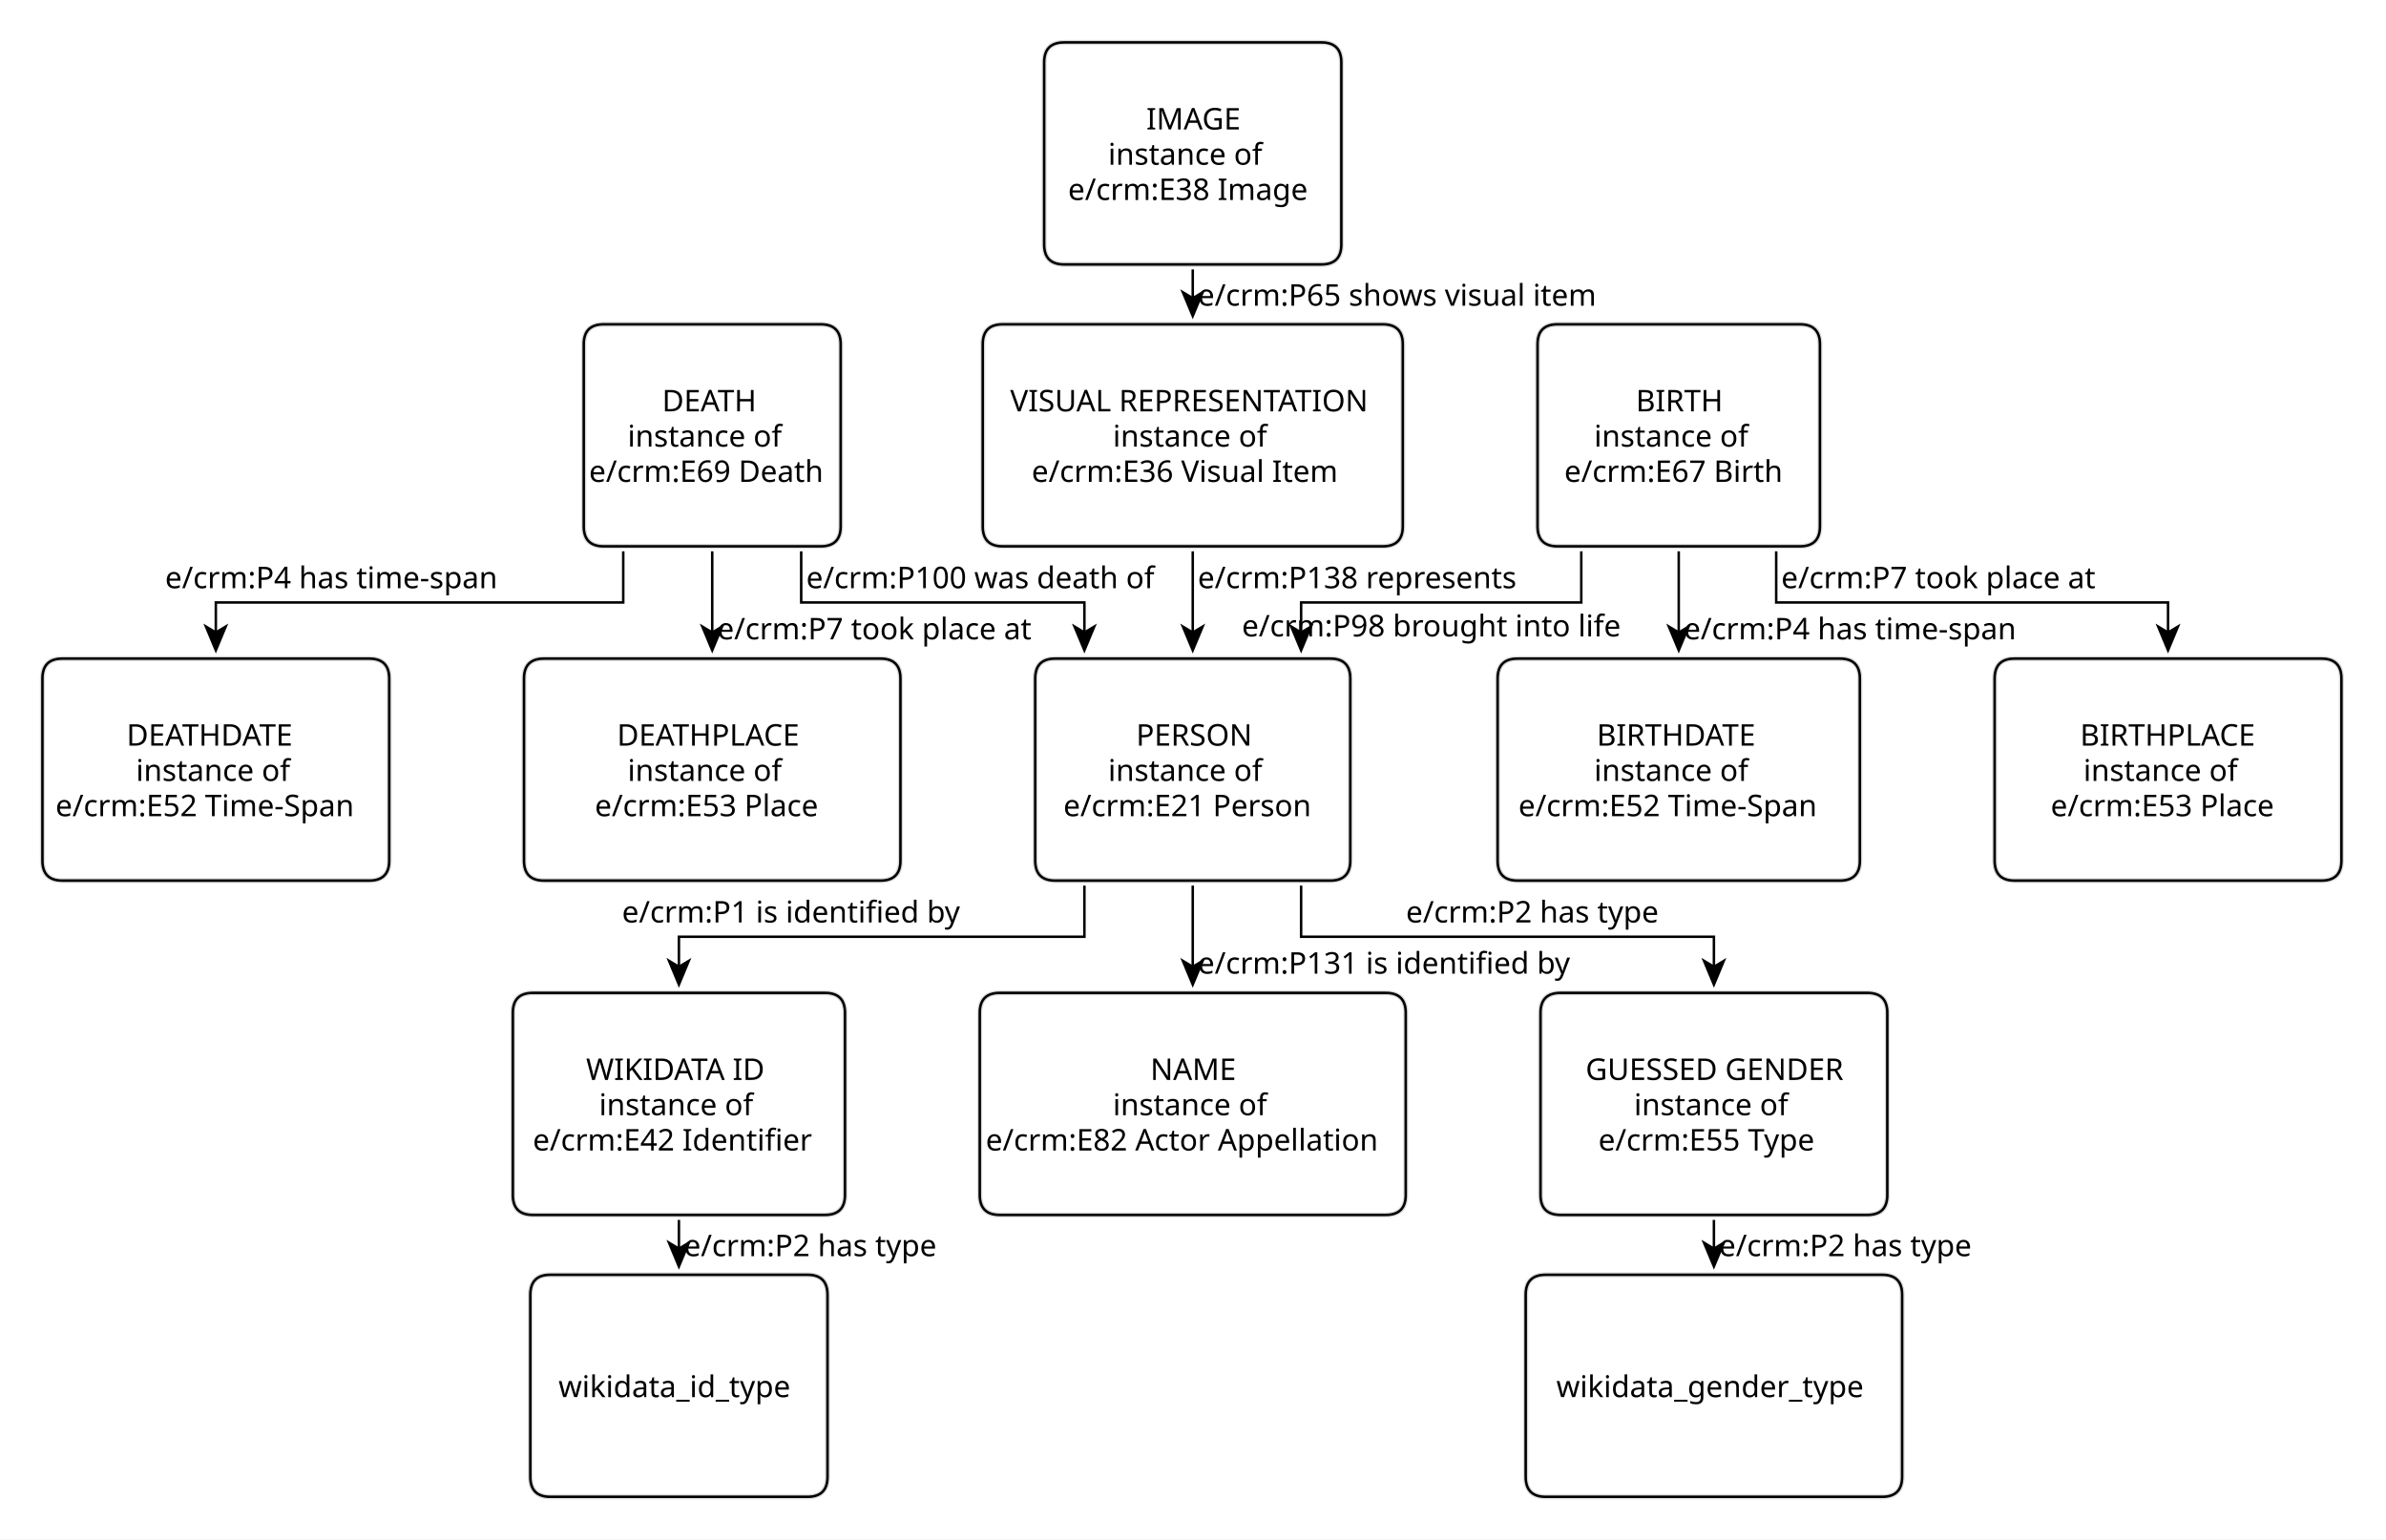
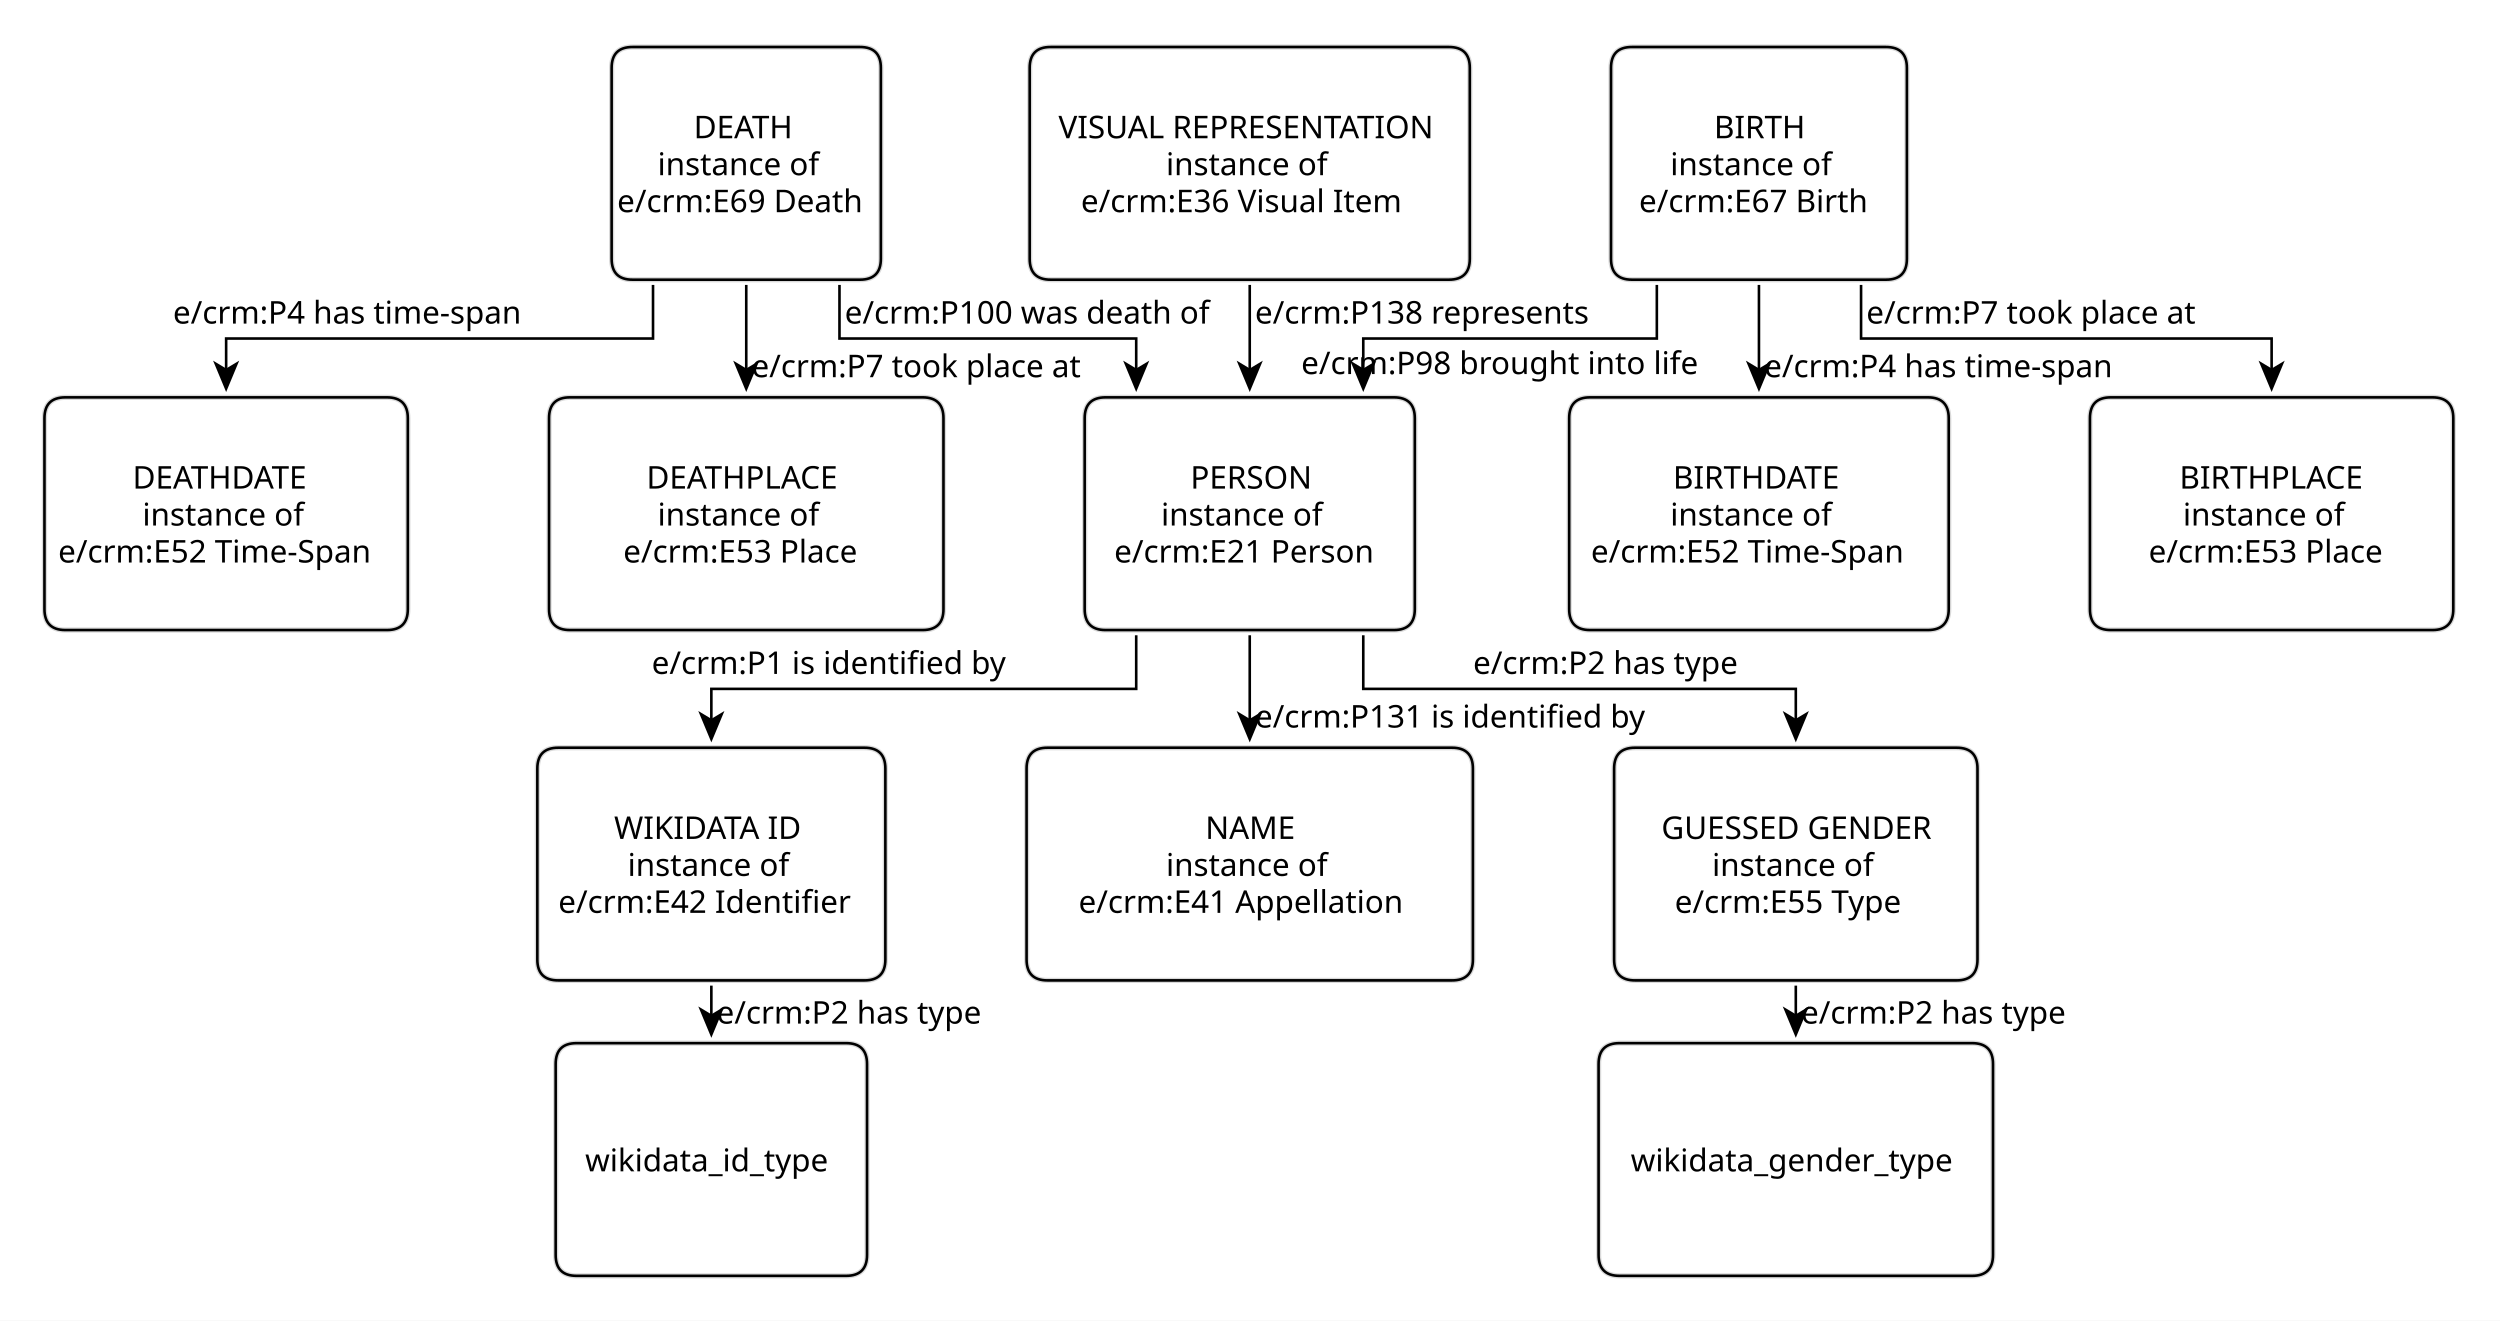
- <svg xmlns="http://www.w3.org/2000/svg" fill-opacity="1" color-rendering="auto" color-interpolation="auto" text-rendering="auto" stroke="black" stroke-linecap="square" width="956" stroke-miterlimit="10" shape-rendering="auto" stroke-opacity="1" fill="black" stroke-dasharray="none" font-weight="normal" stroke-width="1" height="617" font-family="'Dialog'" font-style="normal" stroke-linejoin="miter" font-size="12px" stroke-dashoffset="0" image-rendering="auto">
+ <svg xmlns="http://www.w3.org/2000/svg" fill-opacity="1" color-rendering="auto" color-interpolation="auto" text-rendering="auto" stroke="black" stroke-linecap="square" width="956" stroke-miterlimit="10" shape-rendering="auto" stroke-opacity="1" fill="black" stroke-dasharray="none" font-weight="normal" stroke-width="1" height="505" font-family="'Dialog'" font-style="normal" stroke-linejoin="miter" font-size="12px" stroke-dashoffset="0" image-rendering="auto">
  <defs id="genericDefs" />
  <g>
    <defs id="defs1">
      <linearGradient x1="216.89" gradientUnits="userSpaceOnUse" x2="216.89" y1="111.976" y2="160.464" id="linearGradient1" spreadMethod="pad">
        <stop stop-opacity="1" stop-color="white" offset="0%" />
        <stop stop-opacity="1" stop-color="white" offset="100%" />
      </linearGradient>
      <linearGradient x1="0" gradientUnits="userSpaceOnUse" x2="0" y1="245.952" y2="294.44" id="linearGradient2" spreadMethod="pad">
        <stop stop-opacity="1" stop-color="white" offset="0%" />
        <stop stop-opacity="1" stop-color="white" offset="100%" />
      </linearGradient>
      <linearGradient x1="192.952" gradientUnits="userSpaceOnUse" x2="192.952" y1="245.952" y2="294.44" id="linearGradient3" spreadMethod="pad">
        <stop stop-opacity="1" stop-color="white" offset="0%" />
        <stop stop-opacity="1" stop-color="white" offset="100%" />
      </linearGradient>
      <linearGradient x1="599.05" gradientUnits="userSpaceOnUse" x2="599.05" y1="111.976" y2="160.464" id="linearGradient4" spreadMethod="pad">
        <stop stop-opacity="1" stop-color="white" offset="0%" />
        <stop stop-opacity="1" stop-color="white" offset="100%" />
      </linearGradient>
      <linearGradient x1="583.051" gradientUnits="userSpaceOnUse" x2="583.051" y1="245.952" y2="294.44" id="linearGradient5" spreadMethod="pad">
        <stop stop-opacity="1" stop-color="white" offset="0%" />
        <stop stop-opacity="1" stop-color="white" offset="100%" />
      </linearGradient>
      <linearGradient x1="782.193" gradientUnits="userSpaceOnUse" x2="782.193" y1="245.952" y2="294.44" id="linearGradient6" spreadMethod="pad">
        <stop stop-opacity="1" stop-color="white" offset="0%" />
        <stop stop-opacity="1" stop-color="white" offset="100%" />
      </linearGradient>
      <linearGradient x1="375.563" gradientUnits="userSpaceOnUse" x2="375.563" y1="379.928" y2="428.416" id="linearGradient7" spreadMethod="pad">
        <stop stop-opacity="1" stop-color="white" offset="0%" />
        <stop stop-opacity="1" stop-color="white" offset="100%" />
      </linearGradient>
      <linearGradient x1="397.779" gradientUnits="userSpaceOnUse" x2="397.779" y1="245.952" y2="294.44" id="linearGradient8" spreadMethod="pad">
        <stop stop-opacity="1" stop-color="white" offset="0%" />
        <stop stop-opacity="1" stop-color="white" offset="100%" />
      </linearGradient>
      <linearGradient x1="188.477" gradientUnits="userSpaceOnUse" x2="188.477" y1="379.928" y2="428.416" id="linearGradient9" spreadMethod="pad">
        <stop stop-opacity="1" stop-color="white" offset="0%" />
        <stop stop-opacity="1" stop-color="white" offset="100%" />
      </linearGradient>
      <linearGradient x1="195.484" gradientUnits="userSpaceOnUse" x2="195.484" y1="492.904" y2="541.392" id="linearGradient10" spreadMethod="pad">
        <stop stop-opacity="1" stop-color="white" offset="0%" />
        <stop stop-opacity="1" stop-color="white" offset="100%" />
      </linearGradient>
      <linearGradient x1="600.238" gradientUnits="userSpaceOnUse" x2="600.238" y1="379.928" y2="428.416" id="linearGradient11" spreadMethod="pad">
        <stop stop-opacity="1" stop-color="white" offset="0%" />
        <stop stop-opacity="1" stop-color="white" offset="100%" />
      </linearGradient>
      <linearGradient x1="594.3" gradientUnits="userSpaceOnUse" x2="594.3" y1="492.904" y2="541.392" id="linearGradient12" spreadMethod="pad">
        <stop stop-opacity="1" stop-color="white" offset="0%" />
        <stop stop-opacity="1" stop-color="white" offset="100%" />
      </linearGradient>
      <linearGradient x1="376.751" gradientUnits="userSpaceOnUse" x2="376.751" y1="111.976" y2="160.464" id="linearGradient13" spreadMethod="pad">
        <stop stop-opacity="1" stop-color="white" offset="0%" />
        <stop stop-opacity="1" stop-color="white" offset="100%" />
      </linearGradient>
-       <linearGradient x1="401.364" gradientUnits="userSpaceOnUse" x2="401.364" y1="-1" y2="47.488" id="linearGradient14" spreadMethod="pad">
-         <stop stop-opacity="1" stop-color="white" offset="0%" />
-         <stop stop-opacity="1" stop-color="white" offset="100%" />
-       </linearGradient>
      <clipPath clipPathUnits="userSpaceOnUse" id="clipPath1">
-         <path d="M0 0 L956 0 L956 617 L0 617 L0 0 Z" />
+         <path d="M0 0 L956 0 L956 505 L0 505 L0 0 Z" />
      </clipPath>
      <clipPath clipPathUnits="userSpaceOnUse" id="clipPath2">
-         <path d="M-15 -15 L941 -15 L941 602 L-15 602 L-15 -15 Z" />
+         <path d="M-15 97 L941 97 L941 602 L-15 602 L-15 97 Z" />
      </clipPath>
    </defs>
-     <g fill="white" text-rendering="geometricPrecision" shape-rendering="geometricPrecision" transform="translate(15,15)" stroke="white">
-       <rect x="-15" width="956" height="617" y="-15" clip-path="url(#clipPath2)" stroke="none" />
-     </g>
-     <g fill="white" text-rendering="geometricPrecision" shape-rendering="geometricPrecision" transform="matrix(1,0,0,1,15,15)" stroke="white">
+     <g fill="white" text-rendering="geometricPrecision" shape-rendering="geometricPrecision" transform="translate(15,-97)" stroke="white">
+       <rect x="-15" width="956" height="505" y="97" clip-path="url(#clipPath2)" stroke="none" />
+     </g>
+     <g fill="white" text-rendering="geometricPrecision" shape-rendering="geometricPrecision" transform="matrix(1,0,0,1,15,-97)" stroke="white">
      <path d="M216.89 158.464 L323.842 158.464 L323.842 195.952 Q323.842 205.952 313.842 205.952 L226.89 205.952 Q216.89 205.952 216.89 195.952 Z" stroke="none" clip-path="url(#clipPath2)" />
      <path fill="url(#linearGradient1)" d="M216.89 122.976 Q216.89 112.976 226.89 112.976 L313.842 112.976 Q323.842 112.976 323.842 122.976 L323.842 159.464 L216.89 159.464 Z" clip-path="url(#clipPath2)" stroke="none" />
      <path fill="none" d="M218.89 122.976 Q218.89 114.976 226.89 114.976 L313.842 114.976 Q321.842 114.976 321.842 122.976 L321.842 195.952 Q321.842 203.952 313.842 203.952 L226.89 203.952 Q218.89 203.952 218.89 195.952 Z" stroke-width="2" clip-path="url(#clipPath2)" stroke="rgb(217,217,217)" />
      <path fill="none" d="M218.89 122.976 Q218.89 114.976 226.89 114.976 L313.842 114.976 Q321.842 114.976 321.842 122.976 L321.842 195.952 Q321.842 203.952 313.842 203.952 L226.89 203.952 Q218.89 203.952 218.89 195.952 Z" clip-path="url(#clipPath2)" stroke="black" />
    </g>
-     <g text-rendering="geometricPrecision" stroke-miterlimit="1.45" shape-rendering="geometricPrecision" font-family="sans-serif" transform="matrix(1,0,0,1,15,15)" stroke-linecap="butt">
+     <g text-rendering="geometricPrecision" stroke-miterlimit="1.45" shape-rendering="geometricPrecision" font-family="sans-serif" transform="matrix(1,0,0,1,15,-97)" stroke-linecap="butt">
      <text x="250.277" xml:space="preserve" y="149.866" clip-path="url(#clipPath2)" stroke="none">DEATH</text>
      <text x="236.463" xml:space="preserve" y="163.999" clip-path="url(#clipPath2)" stroke="none">instance of </text>
      <text x="220.992" xml:space="preserve" y="178.132" clip-path="url(#clipPath2)" stroke="none">e/crm:E69 Death</text>
    </g>
-     <g fill="white" text-rendering="geometricPrecision" shape-rendering="geometricPrecision" transform="matrix(1,0,0,1,15,15)" stroke="white">
+     <g fill="white" text-rendering="geometricPrecision" shape-rendering="geometricPrecision" transform="matrix(1,0,0,1,15,-97)" stroke="white">
      <path d="M0 292.44 L142.952 292.44 L142.952 329.928 Q142.952 339.928 132.952 339.928 L10 339.928 Q0 339.928 0 329.928 Z" stroke="none" clip-path="url(#clipPath2)" />
      <path fill="url(#linearGradient2)" d="M0 256.952 Q0 246.952 10 246.952 L132.952 246.952 Q142.952 246.952 142.952 256.952 L142.952 293.44 L0 293.44 Z" clip-path="url(#clipPath2)" stroke="none" />
      <path fill="none" d="M2 256.952 Q2 248.952 10 248.952 L132.952 248.952 Q140.952 248.952 140.952 256.952 L140.952 329.928 Q140.952 337.928 132.952 337.928 L10 337.928 Q2 337.928 2 329.928 Z" stroke-width="2" clip-path="url(#clipPath2)" stroke="rgb(217,217,217)" />
      <path fill="none" d="M2 256.952 Q2 248.952 10 248.952 L132.952 248.952 Q140.952 248.952 140.952 256.952 L140.952 329.928 Q140.952 337.928 132.952 337.928 L10 337.928 Q2 337.928 2 329.928 Z" clip-path="url(#clipPath2)" stroke="black" />
    </g>
-     <g text-rendering="geometricPrecision" stroke-miterlimit="1.45" shape-rendering="geometricPrecision" font-family="sans-serif" transform="matrix(1,0,0,1,15,15)" stroke-linecap="butt">
+     <g text-rendering="geometricPrecision" stroke-miterlimit="1.45" shape-rendering="geometricPrecision" font-family="sans-serif" transform="matrix(1,0,0,1,15,-97)" stroke-linecap="butt">
      <text x="35.707" xml:space="preserve" y="283.842" clip-path="url(#clipPath2)" stroke="none">DEATHDATE</text>
      <text x="39.472" xml:space="preserve" y="297.975" clip-path="url(#clipPath2)" stroke="none">instance of</text>
      <text x="7.231" xml:space="preserve" y="312.108" clip-path="url(#clipPath2)" stroke="none">e/crm:E52 Time-Span</text>
    </g>
-     <g fill="white" text-rendering="geometricPrecision" shape-rendering="geometricPrecision" transform="matrix(1,0,0,1,15,15)" stroke="white">
+     <g fill="white" text-rendering="geometricPrecision" shape-rendering="geometricPrecision" transform="matrix(1,0,0,1,15,-97)" stroke="white">
      <path d="M192.952 292.44 L347.779 292.44 L347.779 329.928 Q347.779 339.928 337.779 339.928 L202.952 339.928 Q192.952 339.928 192.952 329.928 Z" stroke="none" clip-path="url(#clipPath2)" />
      <path fill="url(#linearGradient3)" d="M192.952 256.952 Q192.952 246.952 202.952 246.952 L337.779 246.952 Q347.779 246.952 347.779 256.952 L347.779 293.44 L192.952 293.44 Z" clip-path="url(#clipPath2)" stroke="none" />
      <path fill="none" d="M194.952 256.952 Q194.952 248.952 202.952 248.952 L337.779 248.952 Q345.779 248.952 345.779 256.952 L345.779 329.928 Q345.779 337.928 337.779 337.928 L202.952 337.928 Q194.952 337.928 194.952 329.928 Z" stroke-width="2" clip-path="url(#clipPath2)" stroke="rgb(217,217,217)" />
      <path fill="none" d="M194.952 256.952 Q194.952 248.952 202.952 248.952 L337.779 248.952 Q345.779 248.952 345.779 256.952 L345.779 329.928 Q345.779 337.928 337.779 337.928 L202.952 337.928 Q194.952 337.928 194.952 329.928 Z" clip-path="url(#clipPath2)" stroke="black" />
    </g>
-     <g text-rendering="geometricPrecision" stroke-miterlimit="1.45" shape-rendering="geometricPrecision" font-family="sans-serif" transform="matrix(1,0,0,1,15,15)" stroke-linecap="butt">
+     <g text-rendering="geometricPrecision" stroke-miterlimit="1.45" shape-rendering="geometricPrecision" font-family="sans-serif" transform="matrix(1,0,0,1,15,-97)" stroke-linecap="butt">
      <text x="232.218" xml:space="preserve" y="283.842" clip-path="url(#clipPath2)" stroke="none">DEATHPLACE</text>
      <text x="236.463" xml:space="preserve" y="297.975" clip-path="url(#clipPath2)" stroke="none">instance of </text>
      <text x="223.329" xml:space="preserve" y="312.108" clip-path="url(#clipPath2)" stroke="none">e/crm:E53 Place</text>
    </g>
-     <g fill="white" text-rendering="geometricPrecision" shape-rendering="geometricPrecision" transform="matrix(1,0,0,1,15,15)" stroke="white">
+     <g fill="white" text-rendering="geometricPrecision" shape-rendering="geometricPrecision" transform="matrix(1,0,0,1,15,-97)" stroke="white">
      <path d="M599.05 158.464 L716.193 158.464 L716.193 195.952 Q716.193 205.952 706.193 205.952 L609.05 205.952 Q599.05 205.952 599.05 195.952 Z" stroke="none" clip-path="url(#clipPath2)" />
      <path fill="url(#linearGradient4)" d="M599.05 122.976 Q599.05 112.976 609.05 112.976 L706.193 112.976 Q716.193 112.976 716.193 122.976 L716.193 159.464 L599.05 159.464 Z" clip-path="url(#clipPath2)" stroke="none" />
      <path fill="none" d="M601.05 122.976 Q601.05 114.976 609.05 114.976 L706.193 114.976 Q714.193 114.976 714.193 122.976 L714.193 195.952 Q714.193 203.952 706.193 203.952 L609.05 203.952 Q601.05 203.952 601.05 195.952 Z" stroke-width="2" clip-path="url(#clipPath2)" stroke="rgb(217,217,217)" />
      <path fill="none" d="M601.05 122.976 Q601.05 114.976 609.05 114.976 L706.193 114.976 Q714.193 114.976 714.193 122.976 L714.193 195.952 Q714.193 203.952 706.193 203.952 L609.05 203.952 Q601.05 203.952 601.05 195.952 Z" clip-path="url(#clipPath2)" stroke="black" />
    </g>
-     <g text-rendering="geometricPrecision" stroke-miterlimit="1.45" shape-rendering="geometricPrecision" font-family="sans-serif" transform="matrix(1,0,0,1,15,15)" stroke-linecap="butt">
+     <g text-rendering="geometricPrecision" stroke-miterlimit="1.45" shape-rendering="geometricPrecision" font-family="sans-serif" transform="matrix(1,0,0,1,15,-97)" stroke-linecap="butt">
      <text x="640.445" xml:space="preserve" y="149.866" clip-path="url(#clipPath2)" stroke="none">BIRTH</text>
      <text x="623.719" xml:space="preserve" y="163.999" clip-path="url(#clipPath2)" stroke="none">instance of </text>
      <text x="611.757" xml:space="preserve" y="178.132" clip-path="url(#clipPath2)" stroke="none">e/crm:E67 Birth</text>
    </g>
-     <g fill="white" text-rendering="geometricPrecision" shape-rendering="geometricPrecision" transform="matrix(1,0,0,1,15,15)" stroke="white">
+     <g fill="white" text-rendering="geometricPrecision" shape-rendering="geometricPrecision" transform="matrix(1,0,0,1,15,-97)" stroke="white">
      <path d="M583.051 292.44 L732.192 292.44 L732.192 329.928 Q732.192 339.928 722.192 339.928 L593.051 339.928 Q583.051 339.928 583.051 329.928 Z" stroke="none" clip-path="url(#clipPath2)" />
      <path fill="url(#linearGradient5)" d="M583.051 256.952 Q583.051 246.952 593.051 246.952 L722.192 246.952 Q732.192 246.952 732.192 256.952 L732.192 293.44 L583.051 293.44 Z" clip-path="url(#clipPath2)" stroke="none" />
      <path fill="none" d="M585.051 256.952 Q585.051 248.952 593.051 248.952 L722.192 248.952 Q730.192 248.952 730.192 256.952 L730.192 329.928 Q730.192 337.928 722.192 337.928 L593.051 337.928 Q585.051 337.928 585.051 329.928 Z" stroke-width="2" clip-path="url(#clipPath2)" stroke="rgb(217,217,217)" />
      <path fill="none" d="M585.051 256.952 Q585.051 248.952 593.051 248.952 L722.192 248.952 Q730.192 248.952 730.192 256.952 L730.192 329.928 Q730.192 337.928 722.192 337.928 L593.051 337.928 Q585.051 337.928 585.051 329.928 Z" clip-path="url(#clipPath2)" stroke="black" />
    </g>
-     <g text-rendering="geometricPrecision" stroke-miterlimit="1.45" shape-rendering="geometricPrecision" font-family="sans-serif" transform="matrix(1,0,0,1,15,15)" stroke-linecap="butt">
+     <g text-rendering="geometricPrecision" stroke-miterlimit="1.45" shape-rendering="geometricPrecision" font-family="sans-serif" transform="matrix(1,0,0,1,15,-97)" stroke-linecap="butt">
      <text x="624.765" xml:space="preserve" y="283.842" clip-path="url(#clipPath2)" stroke="none">BIRTHDATE</text>
      <text x="623.719" xml:space="preserve" y="297.975" clip-path="url(#clipPath2)" stroke="none">instance of </text>
      <text x="593.376" xml:space="preserve" y="312.108" clip-path="url(#clipPath2)" stroke="none">e/crm:E52 Time-Span</text>
    </g>
-     <g fill="white" text-rendering="geometricPrecision" shape-rendering="geometricPrecision" transform="matrix(1,0,0,1,15,15)" stroke="white">
+     <g fill="white" text-rendering="geometricPrecision" shape-rendering="geometricPrecision" transform="matrix(1,0,0,1,15,-97)" stroke="white">
      <path d="M782.193 292.44 L925.145 292.44 L925.145 329.928 Q925.145 339.928 915.145 339.928 L792.193 339.928 Q782.193 339.928 782.193 329.928 Z" stroke="none" clip-path="url(#clipPath2)" />
      <path fill="url(#linearGradient6)" d="M782.193 256.952 Q782.193 246.952 792.193 246.952 L915.145 246.952 Q925.145 246.952 925.145 256.952 L925.145 293.44 L782.193 293.44 Z" clip-path="url(#clipPath2)" stroke="none" />
      <path fill="none" d="M784.193 256.952 Q784.193 248.952 792.193 248.952 L915.145 248.952 Q923.145 248.952 923.145 256.952 L923.145 329.928 Q923.145 337.928 915.145 337.928 L792.193 337.928 Q784.193 337.928 784.193 329.928 Z" stroke-width="2" clip-path="url(#clipPath2)" stroke="rgb(217,217,217)" />
      <path fill="none" d="M784.193 256.952 Q784.193 248.952 792.193 248.952 L915.145 248.952 Q923.145 248.952 923.145 256.952 L923.145 329.928 Q923.145 337.928 915.145 337.928 L792.193 337.928 Q784.193 337.928 784.193 329.928 Z" clip-path="url(#clipPath2)" stroke="black" />
    </g>
-     <g text-rendering="geometricPrecision" stroke-miterlimit="1.45" shape-rendering="geometricPrecision" font-family="sans-serif" transform="matrix(1,0,0,1,15,15)" stroke-linecap="butt">
+     <g text-rendering="geometricPrecision" stroke-miterlimit="1.45" shape-rendering="geometricPrecision" font-family="sans-serif" transform="matrix(1,0,0,1,15,-97)" stroke-linecap="butt">
      <text x="818.433" xml:space="preserve" y="283.842" clip-path="url(#clipPath2)" stroke="none">BIRTHPLACE</text>
      <text x="819.766" xml:space="preserve" y="297.975" clip-path="url(#clipPath2)" stroke="none">instance of </text>
      <text x="806.633" xml:space="preserve" y="312.108" clip-path="url(#clipPath2)" stroke="none">e/crm:E53 Place</text>
    </g>
-     <g fill="white" text-rendering="geometricPrecision" shape-rendering="geometricPrecision" transform="matrix(1,0,0,1,15,15)" stroke="white">
+     <g fill="white" text-rendering="geometricPrecision" shape-rendering="geometricPrecision" transform="matrix(1,0,0,1,15,-97)" stroke="white">
      <path d="M375.563 426.416 L550.237 426.416 L550.237 463.904 Q550.237 473.904 540.237 473.904 L385.563 473.904 Q375.563 473.904 375.563 463.904 Z" stroke="none" clip-path="url(#clipPath2)" />
      <path fill="url(#linearGradient7)" d="M375.563 390.928 Q375.563 380.928 385.563 380.928 L540.237 380.928 Q550.237 380.928 550.237 390.928 L550.237 427.416 L375.563 427.416 Z" clip-path="url(#clipPath2)" stroke="none" />
      <path fill="none" d="M377.563 390.928 Q377.563 382.928 385.563 382.928 L540.237 382.928 Q548.237 382.928 548.237 390.928 L548.237 463.904 Q548.237 471.904 540.237 471.904 L385.563 471.904 Q377.563 471.904 377.563 463.904 Z" stroke-width="2" clip-path="url(#clipPath2)" stroke="rgb(217,217,217)" />
      <path fill="none" d="M377.563 390.928 Q377.563 382.928 385.563 382.928 L540.237 382.928 Q548.237 382.928 548.237 390.928 L548.237 463.904 Q548.237 471.904 540.237 471.904 L385.563 471.904 Q377.563 471.904 377.563 463.904 Z" clip-path="url(#clipPath2)" stroke="black" />
    </g>
-     <g text-rendering="geometricPrecision" stroke-miterlimit="1.45" shape-rendering="geometricPrecision" font-family="sans-serif" transform="matrix(1,0,0,1,15,15)" stroke-linecap="butt">
+     <g text-rendering="geometricPrecision" stroke-miterlimit="1.45" shape-rendering="geometricPrecision" font-family="sans-serif" transform="matrix(1,0,0,1,15,-97)" stroke-linecap="butt">
      <text x="445.908" xml:space="preserve" y="417.818" clip-path="url(#clipPath2)" stroke="none">NAME</text>
      <text x="430.896" xml:space="preserve" y="431.951" clip-path="url(#clipPath2)" stroke="none">instance of</text>
-       <text x="379.943" xml:space="preserve" y="446.084" clip-path="url(#clipPath2)" stroke="none">e/crm:E82 Actor Appellation</text>
-     </g>
-     <g fill="white" text-rendering="geometricPrecision" shape-rendering="geometricPrecision" transform="matrix(1,0,0,1,15,15)" stroke="white">
+       <text x="397.439" xml:space="preserve" y="446.084" clip-path="url(#clipPath2)" stroke="none">e/crm:E41 Appellation</text>
+     </g>
+     <g fill="white" text-rendering="geometricPrecision" shape-rendering="geometricPrecision" transform="matrix(1,0,0,1,15,-97)" stroke="white">
      <path d="M397.779 292.44 L528.021 292.44 L528.021 329.928 Q528.021 339.928 518.021 339.928 L407.779 339.928 Q397.779 339.928 397.779 329.928 Z" stroke="none" clip-path="url(#clipPath2)" />
      <path fill="url(#linearGradient8)" d="M397.779 256.952 Q397.779 246.952 407.779 246.952 L518.021 246.952 Q528.021 246.952 528.021 256.952 L528.021 293.44 L397.779 293.44 Z" clip-path="url(#clipPath2)" stroke="none" />
      <path fill="none" d="M399.779 256.952 Q399.779 248.952 407.779 248.952 L518.021 248.952 Q526.021 248.952 526.021 256.952 L526.021 329.928 Q526.021 337.928 518.021 337.928 L407.779 337.928 Q399.779 337.928 399.779 329.928 Z" stroke-width="2" clip-path="url(#clipPath2)" stroke="rgb(217,217,217)" />
      <path fill="none" d="M399.779 256.952 Q399.779 248.952 407.779 248.952 L518.021 248.952 Q526.021 248.952 526.021 256.952 L526.021 329.928 Q526.021 337.928 518.021 337.928 L407.779 337.928 Q399.779 337.928 399.779 329.928 Z" clip-path="url(#clipPath2)" stroke="black" />
    </g>
-     <g text-rendering="geometricPrecision" stroke-miterlimit="1.45" shape-rendering="geometricPrecision" font-family="sans-serif" transform="matrix(1,0,0,1,15,15)" stroke-linecap="butt">
+     <g text-rendering="geometricPrecision" stroke-miterlimit="1.45" shape-rendering="geometricPrecision" font-family="sans-serif" transform="matrix(1,0,0,1,15,-97)" stroke-linecap="butt">
      <text x="440.213" xml:space="preserve" y="283.842" clip-path="url(#clipPath2)" stroke="none">PERSON</text>
      <text x="428.998" xml:space="preserve" y="297.975" clip-path="url(#clipPath2)" stroke="none">instance of </text>
      <text x="411.062" xml:space="preserve" y="312.108" clip-path="url(#clipPath2)" stroke="none">e/crm:E21 Person</text>
    </g>
-     <g fill="white" text-rendering="geometricPrecision" shape-rendering="geometricPrecision" transform="matrix(1,0,0,1,15,15)" stroke="white">
+     <g fill="white" text-rendering="geometricPrecision" shape-rendering="geometricPrecision" transform="matrix(1,0,0,1,15,-97)" stroke="white">
      <path d="M188.477 426.416 L325.563 426.416 L325.563 463.904 Q325.563 473.904 315.563 473.904 L198.477 473.904 Q188.477 473.904 188.477 463.904 Z" stroke="none" clip-path="url(#clipPath2)" />
      <path fill="url(#linearGradient9)" d="M188.477 390.928 Q188.477 380.928 198.477 380.928 L315.563 380.928 Q325.563 380.928 325.563 390.928 L325.563 427.416 L188.477 427.416 Z" clip-path="url(#clipPath2)" stroke="none" />
      <path fill="none" d="M190.477 390.928 Q190.477 382.928 198.477 382.928 L315.563 382.928 Q323.563 382.928 323.563 390.928 L323.563 463.904 Q323.563 471.904 315.563 471.904 L198.477 471.904 Q190.477 471.904 190.477 463.904 Z" stroke-width="2" clip-path="url(#clipPath2)" stroke="rgb(217,217,217)" />
      <path fill="none" d="M190.477 390.928 Q190.477 382.928 198.477 382.928 L315.563 382.928 Q323.563 382.928 323.563 390.928 L323.563 463.904 Q323.563 471.904 315.563 471.904 L198.477 471.904 Q190.477 471.904 190.477 463.904 Z" clip-path="url(#clipPath2)" stroke="black" />
    </g>
-     <g text-rendering="geometricPrecision" stroke-miterlimit="1.45" shape-rendering="geometricPrecision" font-family="sans-serif" transform="matrix(1,0,0,1,15,15)" stroke-linecap="butt">
+     <g text-rendering="geometricPrecision" stroke-miterlimit="1.45" shape-rendering="geometricPrecision" font-family="sans-serif" transform="matrix(1,0,0,1,15,-97)" stroke-linecap="butt">
      <text x="219.825" xml:space="preserve" y="417.818" clip-path="url(#clipPath2)" stroke="none">WIKIDATA ID</text>
      <text x="225.016" xml:space="preserve" y="431.951" clip-path="url(#clipPath2)" stroke="none">instance of</text>
      <text x="198.476" xml:space="preserve" y="446.084" clip-path="url(#clipPath2)" stroke="none">e/crm:E42 Identifier</text>
    </g>
-     <g fill="white" text-rendering="geometricPrecision" shape-rendering="geometricPrecision" transform="matrix(1,0,0,1,15,15)" stroke="white">
+     <g fill="white" text-rendering="geometricPrecision" shape-rendering="geometricPrecision" transform="matrix(1,0,0,1,15,-97)" stroke="white">
      <path d="M195.484 539.392 L318.556 539.392 L318.556 576.88 Q318.556 586.88 308.556 586.88 L205.484 586.88 Q195.484 586.88 195.484 576.88 Z" stroke="none" clip-path="url(#clipPath2)" />
      <path fill="url(#linearGradient10)" d="M195.484 503.904 Q195.484 493.904 205.484 493.904 L308.556 493.904 Q318.556 493.904 318.556 503.904 L318.556 540.392 L195.484 540.392 Z" clip-path="url(#clipPath2)" stroke="none" />
      <path fill="none" d="M197.484 503.904 Q197.484 495.904 205.484 495.904 L308.556 495.904 Q316.556 495.904 316.556 503.904 L316.556 576.88 Q316.556 584.88 308.556 584.88 L205.484 584.88 Q197.484 584.88 197.484 576.88 Z" stroke-width="2" clip-path="url(#clipPath2)" stroke="rgb(217,217,217)" />
      <path fill="none" d="M197.484 503.904 Q197.484 495.904 205.484 495.904 L308.556 495.904 Q316.556 495.904 316.556 503.904 L316.556 576.88 Q316.556 584.88 308.556 584.88 L205.484 584.88 Q197.484 584.88 197.484 576.88 Z" clip-path="url(#clipPath2)" stroke="black" />
    </g>
-     <g text-rendering="geometricPrecision" stroke-miterlimit="1.45" shape-rendering="geometricPrecision" font-family="sans-serif" transform="matrix(1,0,0,1,15,15)" stroke-linecap="butt">
+     <g text-rendering="geometricPrecision" stroke-miterlimit="1.45" shape-rendering="geometricPrecision" font-family="sans-serif" transform="matrix(1,0,0,1,15,-97)" stroke-linecap="butt">
      <text x="208.765" xml:space="preserve" y="544.927" clip-path="url(#clipPath2)" stroke="none">wikidata_id_type</text>
    </g>
-     <g fill="white" text-rendering="geometricPrecision" shape-rendering="geometricPrecision" transform="matrix(1,0,0,1,15,15)" stroke="white">
+     <g fill="white" text-rendering="geometricPrecision" shape-rendering="geometricPrecision" transform="matrix(1,0,0,1,15,-97)" stroke="white">
      <path d="M600.238 426.416 L743.19 426.416 L743.19 463.904 Q743.19 473.904 733.19 473.904 L610.238 473.904 Q600.238 473.904 600.238 463.904 Z" stroke="none" clip-path="url(#clipPath2)" />
      <path fill="url(#linearGradient11)" d="M600.238 390.928 Q600.238 380.928 610.238 380.928 L733.19 380.928 Q743.19 380.928 743.19 390.928 L743.19 427.416 L600.238 427.416 Z" clip-path="url(#clipPath2)" stroke="none" />
      <path fill="none" d="M602.238 390.928 Q602.238 382.928 610.238 382.928 L733.19 382.928 Q741.19 382.928 741.19 390.928 L741.19 463.904 Q741.19 471.904 733.19 471.904 L610.238 471.904 Q602.238 471.904 602.238 463.904 Z" stroke-width="2" clip-path="url(#clipPath2)" stroke="rgb(217,217,217)" />
      <path fill="none" d="M602.238 390.928 Q602.238 382.928 610.238 382.928 L733.19 382.928 Q741.19 382.928 741.19 390.928 L741.19 463.904 Q741.19 471.904 733.19 471.904 L610.238 471.904 Q602.238 471.904 602.238 463.904 Z" clip-path="url(#clipPath2)" stroke="black" />
    </g>
-     <g text-rendering="geometricPrecision" stroke-miterlimit="1.45" shape-rendering="geometricPrecision" font-family="sans-serif" transform="matrix(1,0,0,1,15,15)" stroke-linecap="butt">
+     <g text-rendering="geometricPrecision" stroke-miterlimit="1.45" shape-rendering="geometricPrecision" font-family="sans-serif" transform="matrix(1,0,0,1,15,-97)" stroke-linecap="butt">
      <text x="620.301" xml:space="preserve" y="417.818" clip-path="url(#clipPath2)" stroke="none">GUESSED GENDER</text>
      <text x="639.71" xml:space="preserve" y="431.951" clip-path="url(#clipPath2)" stroke="none">instance of</text>
      <text x="625.41" xml:space="preserve" y="446.084" clip-path="url(#clipPath2)" stroke="none">e/crm:E55 Type</text>
    </g>
-     <g fill="white" text-rendering="geometricPrecision" shape-rendering="geometricPrecision" transform="matrix(1,0,0,1,15,15)" stroke="white">
+     <g fill="white" text-rendering="geometricPrecision" shape-rendering="geometricPrecision" transform="matrix(1,0,0,1,15,-97)" stroke="white">
      <path d="M594.3 539.392 L749.127 539.392 L749.127 576.88 Q749.127 586.88 739.127 586.88 L604.3 586.88 Q594.3 586.88 594.3 576.88 Z" stroke="none" clip-path="url(#clipPath2)" />
      <path fill="url(#linearGradient12)" d="M594.3 503.904 Q594.3 493.904 604.3 493.904 L739.127 493.904 Q749.127 493.904 749.127 503.904 L749.127 540.392 L594.3 540.392 Z" clip-path="url(#clipPath2)" stroke="none" />
      <path fill="none" d="M596.3 503.904 Q596.3 495.904 604.3 495.904 L739.127 495.904 Q747.127 495.904 747.127 503.904 L747.127 576.88 Q747.127 584.88 739.127 584.88 L604.3 584.88 Q596.3 584.88 596.3 576.88 Z" stroke-width="2" clip-path="url(#clipPath2)" stroke="rgb(217,217,217)" />
      <path fill="none" d="M596.3 503.904 Q596.3 495.904 604.3 495.904 L739.127 495.904 Q747.127 495.904 747.127 503.904 L747.127 576.88 Q747.127 584.88 739.127 584.88 L604.3 584.88 Q596.3 584.88 596.3 576.88 Z" clip-path="url(#clipPath2)" stroke="black" />
    </g>
-     <g text-rendering="geometricPrecision" stroke-miterlimit="1.45" shape-rendering="geometricPrecision" font-family="sans-serif" transform="matrix(1,0,0,1,15,15)" stroke-linecap="butt">
+     <g text-rendering="geometricPrecision" stroke-miterlimit="1.45" shape-rendering="geometricPrecision" font-family="sans-serif" transform="matrix(1,0,0,1,15,-97)" stroke-linecap="butt">
      <text x="608.588" xml:space="preserve" y="544.927" clip-path="url(#clipPath2)" stroke="none">wikidata_gender_type</text>
    </g>
-     <g fill="white" text-rendering="geometricPrecision" shape-rendering="geometricPrecision" transform="matrix(1,0,0,1,15,15)" stroke="white">
+     <g fill="white" text-rendering="geometricPrecision" shape-rendering="geometricPrecision" transform="matrix(1,0,0,1,15,-97)" stroke="white">
      <path d="M376.751 158.464 L549.05 158.464 L549.05 195.952 Q549.05 205.952 539.05 205.952 L386.751 205.952 Q376.751 205.952 376.751 195.952 Z" stroke="none" clip-path="url(#clipPath2)" />
      <path fill="url(#linearGradient13)" d="M376.751 122.976 Q376.751 112.976 386.751 112.976 L539.05 112.976 Q549.05 112.976 549.05 122.976 L549.05 159.464 L376.751 159.464 Z" clip-path="url(#clipPath2)" stroke="none" />
      <path fill="none" d="M378.751 122.976 Q378.751 114.976 386.751 114.976 L539.05 114.976 Q547.05 114.976 547.05 122.976 L547.05 195.952 Q547.05 203.952 539.05 203.952 L386.751 203.952 Q378.751 203.952 378.751 195.952 Z" stroke-width="2" clip-path="url(#clipPath2)" stroke="rgb(217,217,217)" />
      <path fill="none" d="M378.751 122.976 Q378.751 114.976 386.751 114.976 L539.05 114.976 Q547.05 114.976 547.05 122.976 L547.05 195.952 Q547.05 203.952 539.05 203.952 L386.751 203.952 Q378.751 203.952 378.751 195.952 Z" clip-path="url(#clipPath2)" stroke="black" />
    </g>
-     <g text-rendering="geometricPrecision" stroke-miterlimit="1.45" shape-rendering="geometricPrecision" font-family="sans-serif" transform="matrix(1,0,0,1,15,15)" stroke-linecap="butt">
+     <g text-rendering="geometricPrecision" stroke-miterlimit="1.45" shape-rendering="geometricPrecision" font-family="sans-serif" transform="matrix(1,0,0,1,15,-97)" stroke-linecap="butt">
      <text x="389.749" xml:space="preserve" y="149.866" clip-path="url(#clipPath2)" stroke="none">VISUAL REPRESENTATION</text>
      <text x="430.896" xml:space="preserve" y="163.999" clip-path="url(#clipPath2)" stroke="none">instance of</text>
      <text x="398.342" xml:space="preserve" y="178.132" clip-path="url(#clipPath2)" stroke="none">e/crm:E36 Visual Item</text>
    </g>
-     <g fill="white" text-rendering="geometricPrecision" shape-rendering="geometricPrecision" transform="matrix(1,0,0,1,15,15)" stroke="white">
-       <path d="M401.364 45.488 L524.436 45.488 L524.436 82.976 Q524.436 92.976 514.436 92.976 L411.364 92.976 Q401.364 92.976 401.364 82.976 Z" stroke="none" clip-path="url(#clipPath2)" />
-       <path fill="url(#linearGradient14)" d="M401.364 10 Q401.364 0 411.364 0 L514.436 0 Q524.436 0 524.436 10 L524.436 46.488 L401.364 46.488 Z" clip-path="url(#clipPath2)" stroke="none" />
-       <path fill="none" d="M403.364 10 Q403.364 2 411.364 2 L514.436 2 Q522.436 2 522.436 10 L522.436 82.976 Q522.436 90.976 514.436 90.976 L411.364 90.976 Q403.364 90.976 403.364 82.976 Z" stroke-width="2" clip-path="url(#clipPath2)" stroke="rgb(217,217,217)" />
-       <path fill="none" d="M403.364 10 Q403.364 2 411.364 2 L514.436 2 Q522.436 2 522.436 10 L522.436 82.976 Q522.436 90.976 514.436 90.976 L411.364 90.976 Q403.364 90.976 403.364 82.976 Z" clip-path="url(#clipPath2)" stroke="black" />
-     </g>
-     <g text-rendering="geometricPrecision" stroke-miterlimit="1.45" shape-rendering="geometricPrecision" font-family="sans-serif" transform="matrix(1,0,0,1,15,15)" stroke-linecap="butt">
-       <text x="444.276" xml:space="preserve" y="36.89" clip-path="url(#clipPath2)" stroke="none">IMAGE</text>
-       <text x="428.998" xml:space="preserve" y="51.023" clip-path="url(#clipPath2)" stroke="none">instance of </text>
-       <text x="412.917" xml:space="preserve" y="65.156" clip-path="url(#clipPath2)" stroke="none">e/crm:E38 Image</text>
-     </g>
-     <g text-rendering="geometricPrecision" stroke-miterlimit="1.45" shape-rendering="geometricPrecision" transform="matrix(1,0,0,1,15,15)" stroke-linecap="butt">
+     <g text-rendering="geometricPrecision" stroke-miterlimit="1.45" shape-rendering="geometricPrecision" transform="matrix(1,0,0,1,15,-97)" stroke-linecap="butt">
      <path fill="none" d="M234.715 205.952 L234.715 226.452 L71.476 226.452 L71.476 238.912" clip-path="url(#clipPath2)" />
    </g>
-     <g text-rendering="geometricPrecision" stroke-miterlimit="1.45" shape-rendering="geometricPrecision" transform="matrix(1,0,0,1,15,15)" stroke-linecap="butt">
+     <g text-rendering="geometricPrecision" stroke-miterlimit="1.45" shape-rendering="geometricPrecision" transform="matrix(1,0,0,1,15,-97)" stroke-linecap="butt">
      <path d="M71.476 246.912 L76.476 234.912 L71.476 237.912 L66.476 234.912 Z" stroke="none" clip-path="url(#clipPath2)" />
      <text x="51.141" xml:space="preserve" y="220.737" clip-path="url(#clipPath2)" font-family="sans-serif" stroke="none">e/crm:P4 has time-span</text>
      <path fill="none" d="M270.366 205.952 L270.366 238.912" clip-path="url(#clipPath2)" />
      <path d="M270.366 246.912 L275.366 234.912 L270.366 237.912 L265.366 234.912 Z" clip-path="url(#clipPath2)" stroke="none" />
      <text x="272.366" xml:space="preserve" y="241.237" clip-path="url(#clipPath2)" font-family="sans-serif" stroke="none">e/crm:P7 took place at</text>
      <path fill="none" d="M657.622 205.952 L657.622 238.912" clip-path="url(#clipPath2)" />
      <path d="M657.622 246.912 L662.622 234.912 L657.622 237.912 L652.622 234.912 Z" clip-path="url(#clipPath2)" stroke="none" />
      <text x="659.622" xml:space="preserve" y="241.237" clip-path="url(#clipPath2)" font-family="sans-serif" stroke="none">e/crm:P4 has time-span</text>
      <path fill="none" d="M696.67 205.952 L696.67 226.452 L853.669 226.452 L853.669 238.912" clip-path="url(#clipPath2)" />
      <path d="M853.669 246.912 L858.669 234.912 L853.669 237.912 L848.669 234.912 Z" clip-path="url(#clipPath2)" stroke="none" />
      <text x="698.67" xml:space="preserve" y="220.737" clip-path="url(#clipPath2)" font-family="sans-serif" stroke="none">e/crm:P7 took place at</text>
      <path fill="none" d="M618.574 205.952 L618.574 226.452 L506.314 226.452 L506.314 238.912" clip-path="url(#clipPath2)" />
      <path d="M506.314 246.912 L511.314 234.912 L506.314 237.912 L501.314 234.912 Z" clip-path="url(#clipPath2)" stroke="none" />
      <text x="482.572" xml:space="preserve" y="240.054" clip-path="url(#clipPath2)" font-family="sans-serif" stroke="none">e/crm:P98 brought into life</text>
      <path fill="none" d="M306.016 205.952 L306.016 226.452 L419.486 226.452 L419.486 238.912" clip-path="url(#clipPath2)" />
      <path d="M419.486 246.912 L424.486 234.912 L419.486 237.912 L414.486 234.912 Z" clip-path="url(#clipPath2)" stroke="none" />
      <text x="308.016" xml:space="preserve" y="220.737" clip-path="url(#clipPath2)" font-family="sans-serif" stroke="none">e/crm:P100 was death of</text>
      <path fill="none" d="M462.9 339.928 L462.9 372.888" clip-path="url(#clipPath2)" />
      <path d="M462.9 380.888 L467.9 368.888 L462.9 371.888 L457.9 368.888 Z" clip-path="url(#clipPath2)" stroke="none" />
      <text x="464.9" xml:space="preserve" y="375.213" clip-path="url(#clipPath2)" font-family="sans-serif" stroke="none">e/crm:P131 is identified by</text>
      <path fill="none" d="M419.486 339.928 L419.486 360.428 L257.02 360.428 L257.02 372.888" clip-path="url(#clipPath2)" />
      <path d="M257.02 380.888 L262.02 368.888 L257.02 371.888 L252.02 368.888 Z" clip-path="url(#clipPath2)" stroke="none" />
      <text x="234.201" xml:space="preserve" y="354.713" clip-path="url(#clipPath2)" font-family="sans-serif" stroke="none">e/crm:P1 is identified by</text>
      <path fill="none" d="M257.02 473.904 L257.02 485.865" clip-path="url(#clipPath2)" />
      <path d="M257.02 493.865 L262.02 481.865 L257.02 484.865 L252.02 481.865 Z" clip-path="url(#clipPath2)" stroke="none" />
      <text x="259.02" xml:space="preserve" y="488.439" clip-path="url(#clipPath2)" font-family="sans-serif" stroke="none">e/crm:P2 has type</text>
      <path fill="none" d="M506.314 339.928 L506.314 360.428 L671.714 360.428 L671.714 372.888" clip-path="url(#clipPath2)" />
      <path d="M671.714 380.888 L676.714 368.888 L671.714 371.888 L666.714 368.888 Z" clip-path="url(#clipPath2)" stroke="none" />
      <text x="548.314" xml:space="preserve" y="354.713" clip-path="url(#clipPath2)" font-family="sans-serif" stroke="none">e/crm:P2 has type</text>
      <path fill="none" d="M671.714 473.904 L671.714 485.865" clip-path="url(#clipPath2)" />
      <path d="M671.714 493.865 L676.714 481.865 L671.714 484.865 L666.714 481.865 Z" clip-path="url(#clipPath2)" stroke="none" />
      <text x="673.714" xml:space="preserve" y="488.439" clip-path="url(#clipPath2)" font-family="sans-serif" stroke="none">e/crm:P2 has type</text>
      <path fill="none" d="M462.9 205.952 L462.9 238.912" clip-path="url(#clipPath2)" />
      <path d="M462.9 246.912 L467.9 234.912 L462.9 237.912 L457.9 234.912 Z" clip-path="url(#clipPath2)" stroke="none" />
      <text x="464.9" xml:space="preserve" y="220.737" clip-path="url(#clipPath2)" font-family="sans-serif" stroke="none">e/crm:P138 represents</text>
-       <path fill="none" d="M462.9 92.976 L462.9 104.937" clip-path="url(#clipPath2)" />
-       <path d="M462.9 112.937 L467.9 100.937 L462.9 103.937 L457.9 100.937 Z" clip-path="url(#clipPath2)" stroke="none" />
-       <text x="464.9" xml:space="preserve" y="107.511" clip-path="url(#clipPath2)" font-family="sans-serif" stroke="none">e/crm:P65 shows visual item</text>
    </g>
  </g>
</svg>
